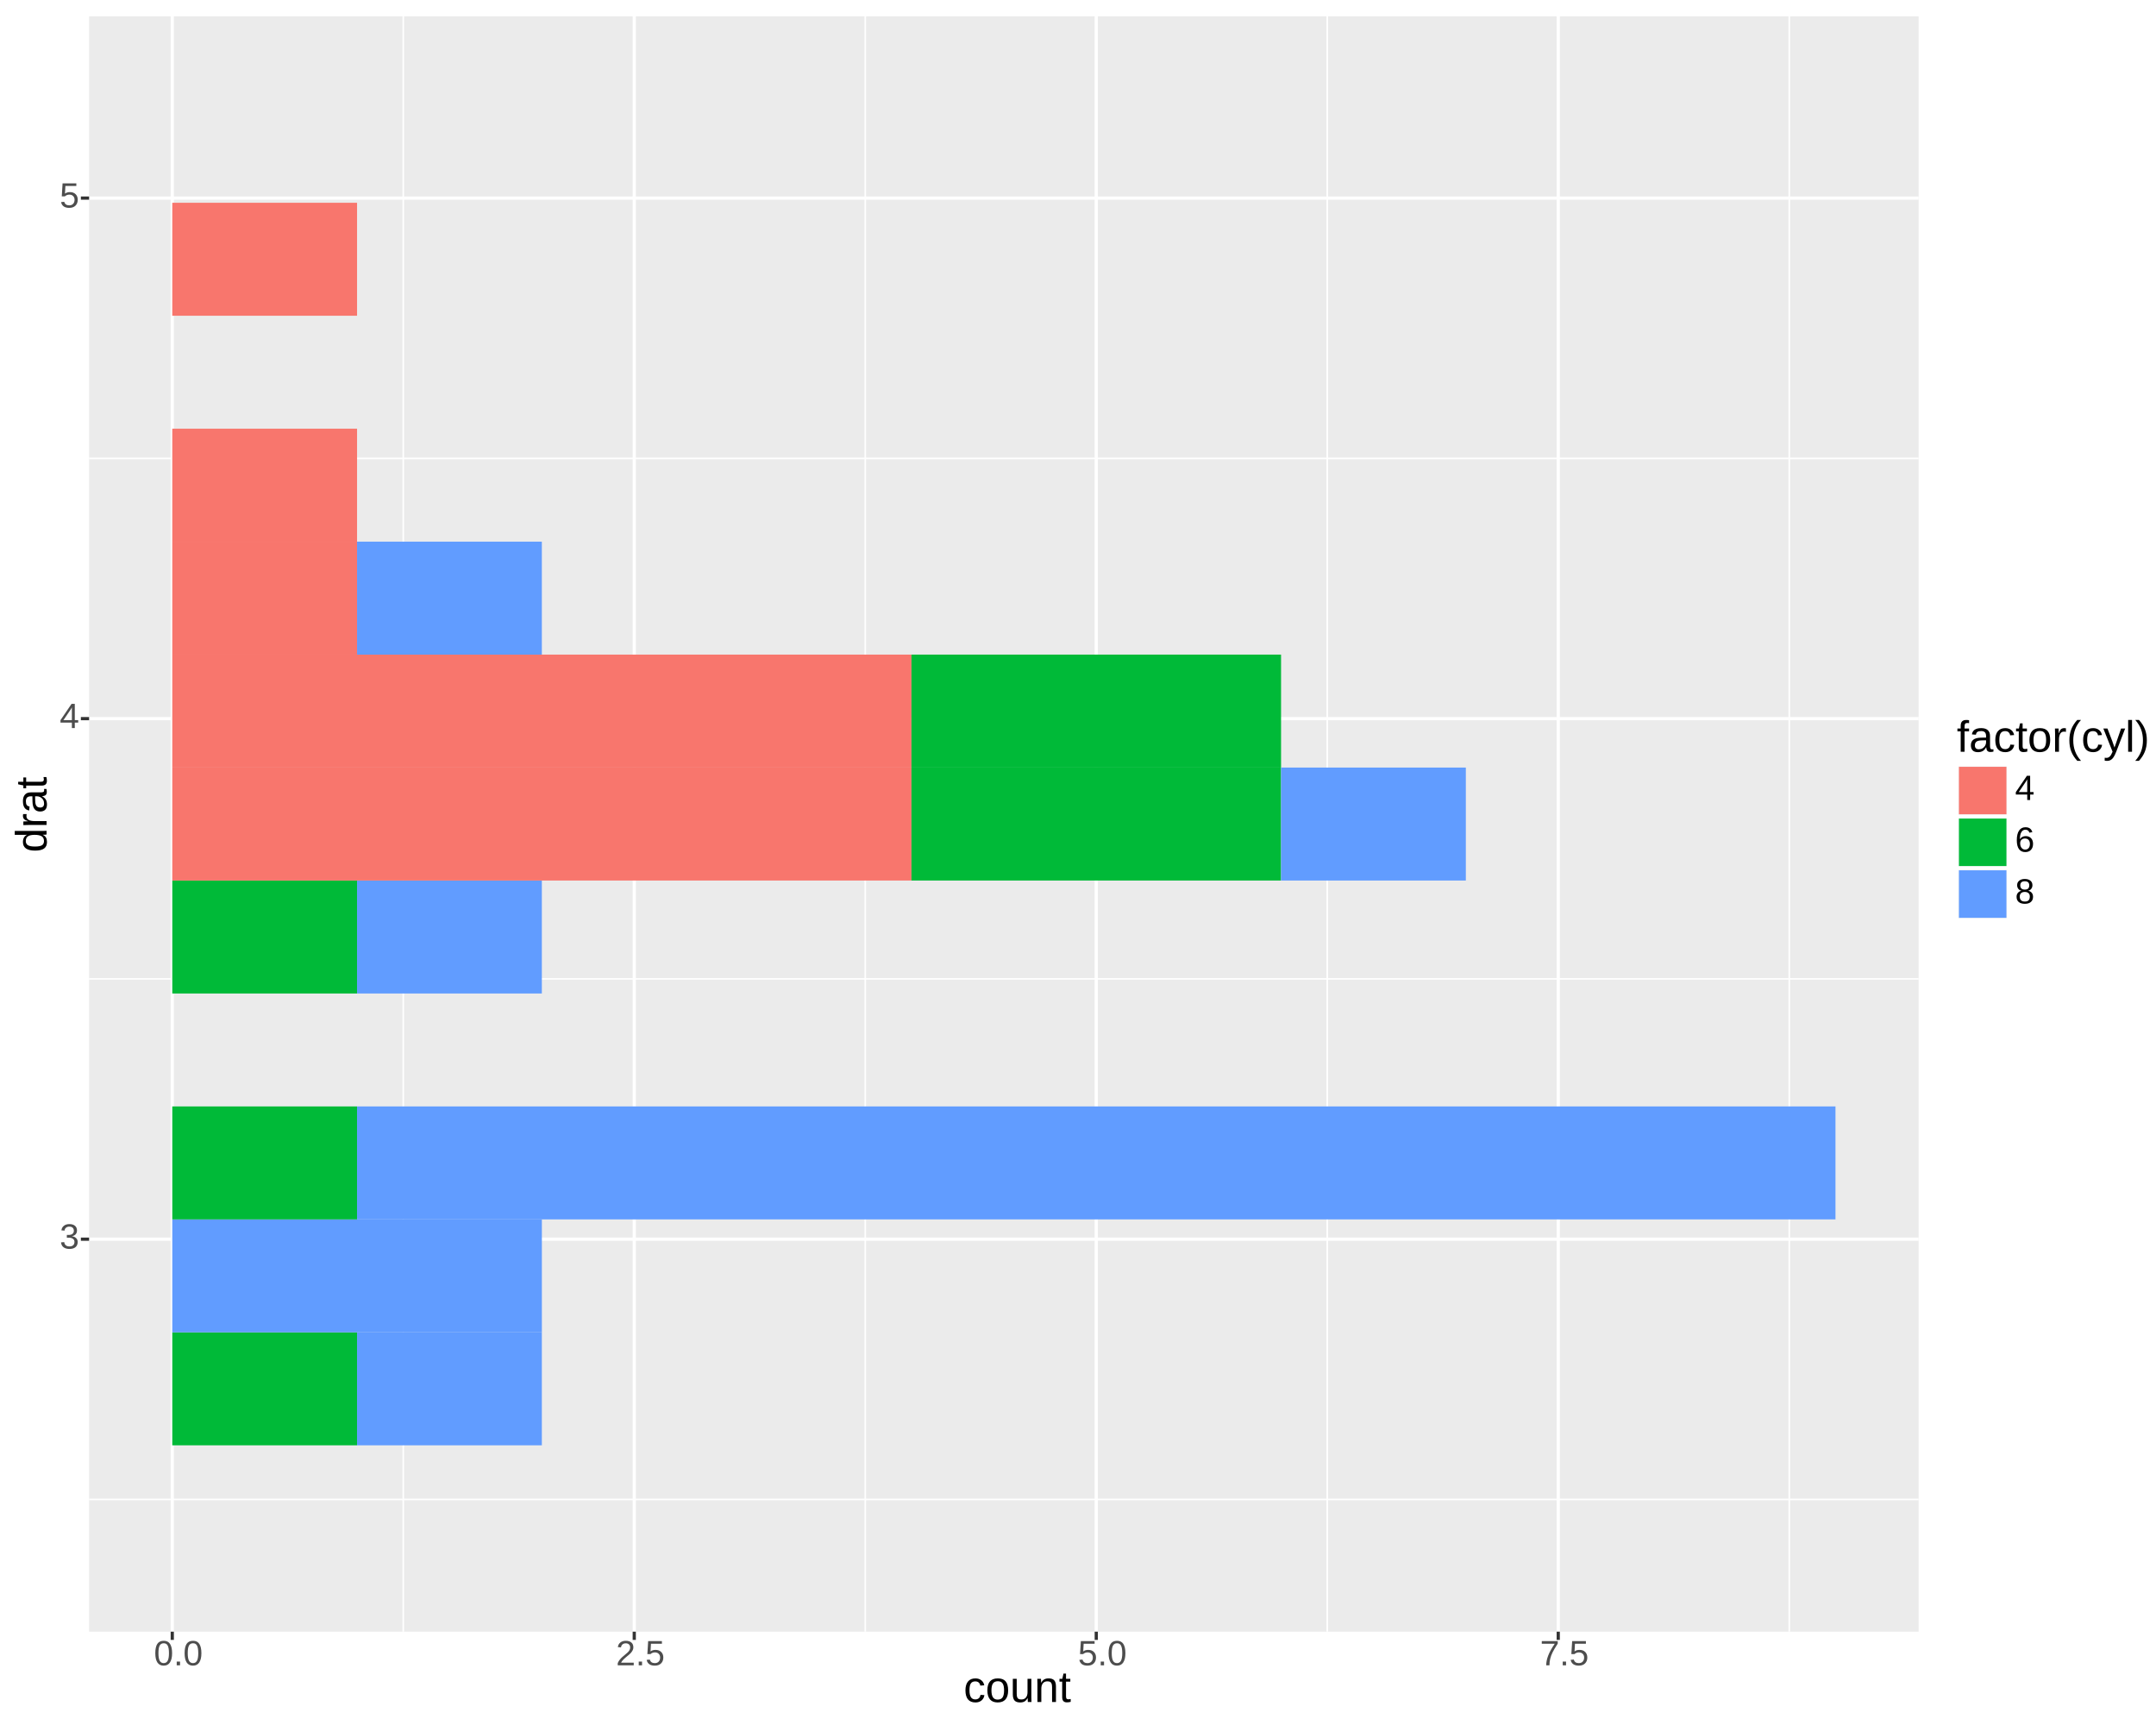
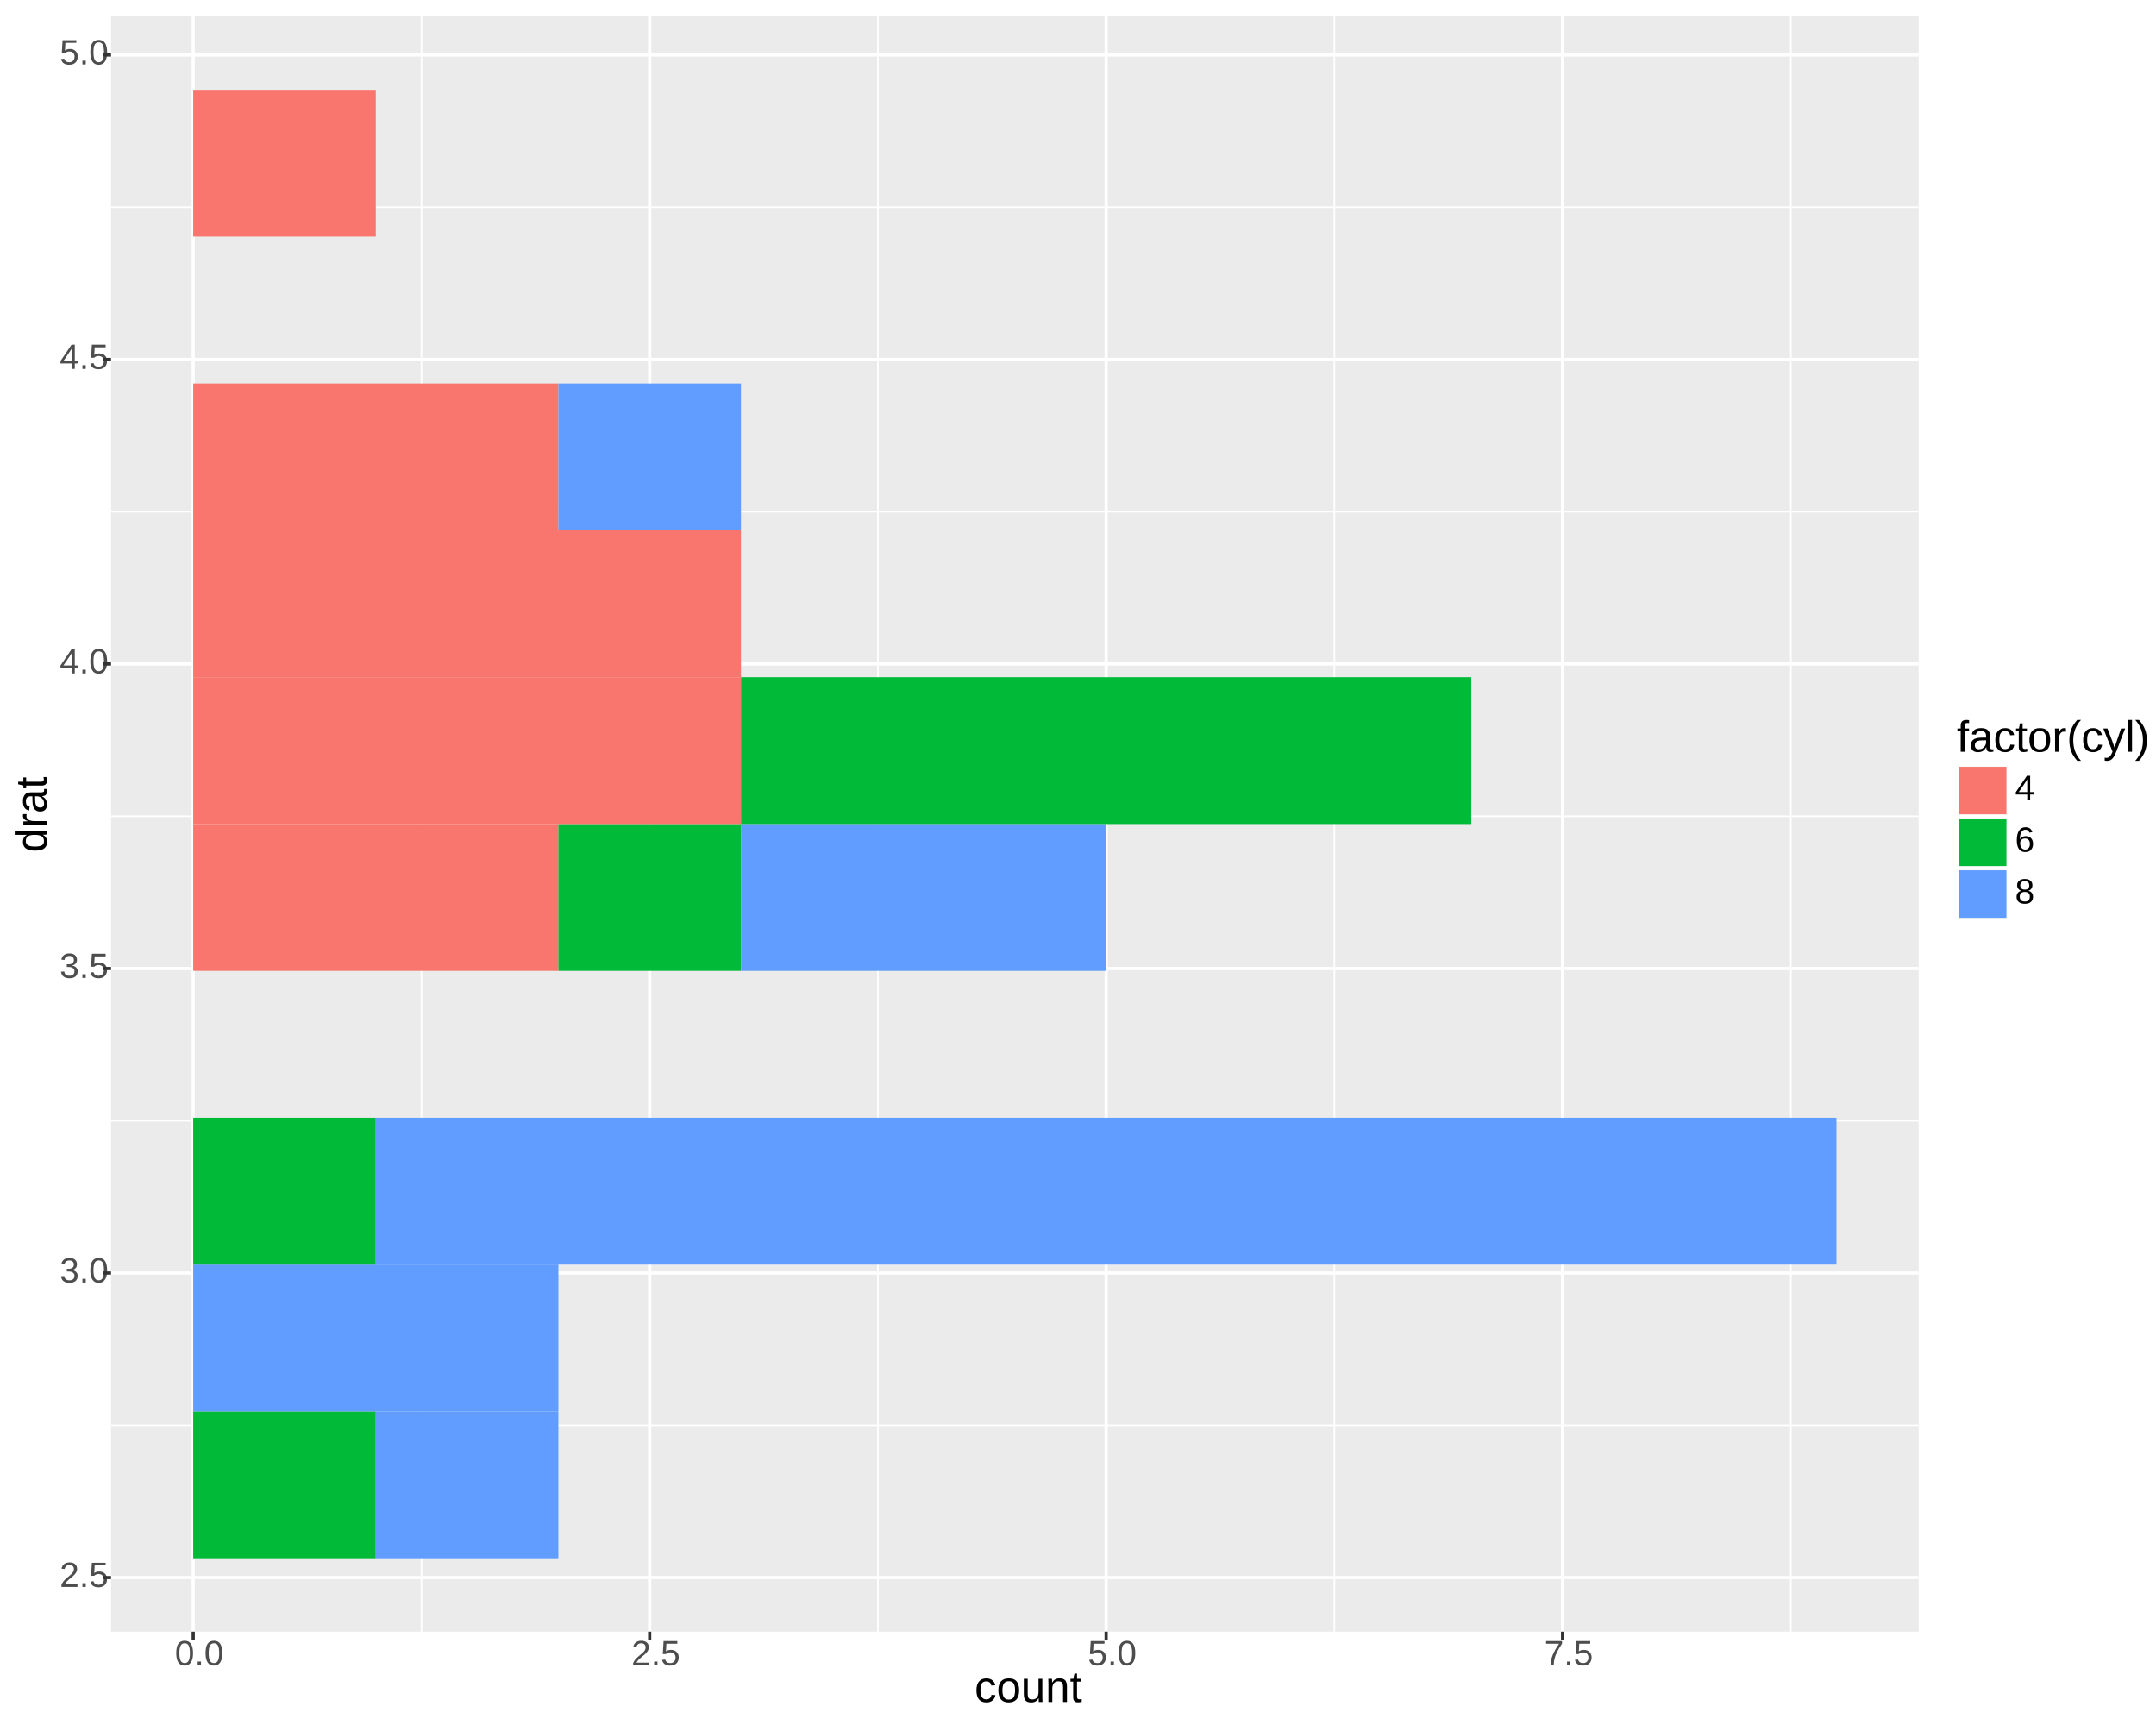
<svg xmlns="http://www.w3.org/2000/svg" viewBox="0 0 720.00 576.00">
  <defs>
    <style type="text/css">
    line, polyline, path, rect, circle {
      fill: none;
      stroke: #000000;
      stroke-linecap: round;
      stroke-linejoin: round;
      stroke-miterlimit: 10.00;
    }
  </style>
  </defs>
  <rect width="100%" height="100%" style="stroke: none; fill: #FFFFFF;" />
  <polyline points="0.00,576.00 0.00,0.00 720.00,0.00 720.00,576.00 " style="stroke-width: 1.07; stroke: #FFFFFF; fill: #FFFFFF;" />
-   <polyline points="29.75,544.84 29.75,5.48 640.73,5.48 640.73,544.84 " style="stroke-width: 1.07; stroke: none; fill: #EBEBEB;" />
-   <polyline points="29.75,500.68 640.73,500.68 " style="stroke-width: 0.53; stroke: #FFFFFF; stroke-linecap: butt;" />
-   <polyline points="29.75,326.87 640.73,326.87 " style="stroke-width: 0.53; stroke: #FFFFFF; stroke-linecap: butt;" />
-   <polyline points="29.75,153.06 640.73,153.06 " style="stroke-width: 0.53; stroke: #FFFFFF; stroke-linecap: butt;" />
-   <polyline points="134.67,544.84 134.67,5.48 " style="stroke-width: 0.53; stroke: #FFFFFF; stroke-linecap: butt;" />
-   <polyline points="288.96,544.84 288.96,5.48 " style="stroke-width: 0.53; stroke: #FFFFFF; stroke-linecap: butt;" />
-   <polyline points="443.24,544.84 443.24,5.48 " style="stroke-width: 0.53; stroke: #FFFFFF; stroke-linecap: butt;" />
-   <polyline points="597.53,544.84 597.53,5.48 " style="stroke-width: 0.53; stroke: #FFFFFF; stroke-linecap: butt;" />
-   <polyline points="29.75,413.78 640.73,413.78 " style="stroke-width: 1.07; stroke: #FFFFFF; stroke-linecap: butt;" />
-   <polyline points="29.75,239.96 640.73,239.96 " style="stroke-width: 1.07; stroke: #FFFFFF; stroke-linecap: butt;" />
-   <polyline points="29.75,66.15 640.73,66.15 " style="stroke-width: 1.07; stroke: #FFFFFF; stroke-linecap: butt;" />
-   <polyline points="57.53,544.84 57.53,5.48 " style="stroke-width: 1.07; stroke: #FFFFFF; stroke-linecap: butt;" />
-   <polyline points="211.81,544.84 211.81,5.48 " style="stroke-width: 1.07; stroke: #FFFFFF; stroke-linecap: butt;" />
-   <polyline points="366.10,544.84 366.10,5.48 " style="stroke-width: 1.07; stroke: #FFFFFF; stroke-linecap: butt;" />
-   <polyline points="520.38,544.84 520.38,5.48 " style="stroke-width: 1.07; stroke: #FFFFFF; stroke-linecap: butt;" />
-   <rect x="57.53" y="482.61" width="0.00" height="37.72" style="stroke-width: 1.07; stroke: none; stroke-linecap: butt; fill: #F8766D;" />
-   <rect x="57.53" y="482.61" width="0.00" height="37.72" style="stroke-width: 1.07; stroke: none; stroke-linecap: butt; fill: #00BA38;" />
-   <rect x="57.53" y="482.61" width="0.00" height="37.72" style="stroke-width: 1.07; stroke: none; stroke-linecap: butt; fill: #619CFF;" />
-   <rect x="57.53" y="444.89" width="0.00" height="37.72" style="stroke-width: 1.07; stroke: none; stroke-linecap: butt; fill: #F8766D;" />
-   <rect x="57.53" y="444.89" width="61.71" height="37.72" style="stroke-width: 1.07; stroke: none; stroke-linecap: butt; fill: #00BA38;" />
-   <rect x="119.24" y="444.89" width="61.71" height="37.72" style="stroke-width: 1.07; stroke: none; stroke-linecap: butt; fill: #619CFF;" />
-   <rect x="57.53" y="407.17" width="0.00" height="37.72" style="stroke-width: 1.07; stroke: none; stroke-linecap: butt; fill: #F8766D;" />
-   <rect x="57.53" y="407.17" width="0.00" height="37.72" style="stroke-width: 1.07; stroke: none; stroke-linecap: butt; fill: #00BA38;" />
-   <rect x="57.53" y="407.17" width="123.43" height="37.72" style="stroke-width: 1.07; stroke: none; stroke-linecap: butt; fill: #619CFF;" />
-   <rect x="57.53" y="369.45" width="0.00" height="37.72" style="stroke-width: 1.07; stroke: none; stroke-linecap: butt; fill: #F8766D;" />
-   <rect x="57.53" y="369.45" width="61.71" height="37.72" style="stroke-width: 1.07; stroke: none; stroke-linecap: butt; fill: #00BA38;" />
-   <rect x="119.24" y="369.45" width="493.72" height="37.72" style="stroke-width: 1.07; stroke: none; stroke-linecap: butt; fill: #619CFF;" />
-   <rect x="57.53" y="331.74" width="0.00" height="37.72" style="stroke-width: 1.07; stroke: none; stroke-linecap: butt; fill: #F8766D;" />
-   <rect x="57.53" y="331.74" width="0.00" height="37.72" style="stroke-width: 1.07; stroke: none; stroke-linecap: butt; fill: #00BA38;" />
-   <rect x="57.53" y="331.74" width="0.00" height="37.72" style="stroke-width: 1.07; stroke: none; stroke-linecap: butt; fill: #619CFF;" />
-   <rect x="57.53" y="294.02" width="0.00" height="37.72" style="stroke-width: 1.07; stroke: none; stroke-linecap: butt; fill: #F8766D;" />
-   <rect x="57.53" y="294.02" width="61.71" height="37.72" style="stroke-width: 1.07; stroke: none; stroke-linecap: butt; fill: #00BA38;" />
-   <rect x="119.24" y="294.02" width="61.71" height="37.72" style="stroke-width: 1.07; stroke: none; stroke-linecap: butt; fill: #619CFF;" />
-   <rect x="57.53" y="256.30" width="246.86" height="37.72" style="stroke-width: 1.07; stroke: none; stroke-linecap: butt; fill: #F8766D;" />
-   <rect x="304.38" y="256.30" width="123.43" height="37.72" style="stroke-width: 1.07; stroke: none; stroke-linecap: butt; fill: #00BA38;" />
-   <rect x="427.81" y="256.30" width="61.71" height="37.72" style="stroke-width: 1.07; stroke: none; stroke-linecap: butt; fill: #619CFF;" />
-   <rect x="57.53" y="218.58" width="246.86" height="37.72" style="stroke-width: 1.07; stroke: none; stroke-linecap: butt; fill: #F8766D;" />
-   <rect x="304.38" y="218.58" width="123.43" height="37.72" style="stroke-width: 1.07; stroke: none; stroke-linecap: butt; fill: #00BA38;" />
-   <rect x="427.81" y="218.58" width="0.00" height="37.72" style="stroke-width: 1.07; stroke: none; stroke-linecap: butt; fill: #619CFF;" />
-   <rect x="57.53" y="180.87" width="61.71" height="37.72" style="stroke-width: 1.07; stroke: none; stroke-linecap: butt; fill: #F8766D;" />
-   <rect x="119.24" y="180.87" width="0.00" height="37.72" style="stroke-width: 1.07; stroke: none; stroke-linecap: butt; fill: #00BA38;" />
-   <rect x="119.24" y="180.87" width="61.71" height="37.72" style="stroke-width: 1.07; stroke: none; stroke-linecap: butt; fill: #619CFF;" />
-   <rect x="57.53" y="143.15" width="61.71" height="37.72" style="stroke-width: 1.07; stroke: none; stroke-linecap: butt; fill: #F8766D;" />
-   <rect x="119.24" y="143.15" width="0.00" height="37.72" style="stroke-width: 1.07; stroke: none; stroke-linecap: butt; fill: #00BA38;" />
-   <rect x="119.24" y="143.15" width="0.00" height="37.72" style="stroke-width: 1.07; stroke: none; stroke-linecap: butt; fill: #619CFF;" />
-   <rect x="57.53" y="105.43" width="0.00" height="37.72" style="stroke-width: 1.07; stroke: none; stroke-linecap: butt; fill: #F8766D;" />
-   <rect x="57.53" y="105.43" width="0.00" height="37.72" style="stroke-width: 1.07; stroke: none; stroke-linecap: butt; fill: #00BA38;" />
-   <rect x="57.53" y="105.43" width="0.00" height="37.72" style="stroke-width: 1.07; stroke: none; stroke-linecap: butt; fill: #619CFF;" />
-   <rect x="57.53" y="67.71" width="61.71" height="37.72" style="stroke-width: 1.07; stroke: none; stroke-linecap: butt; fill: #F8766D;" />
-   <rect x="119.24" y="67.71" width="0.00" height="37.72" style="stroke-width: 1.07; stroke: none; stroke-linecap: butt; fill: #00BA38;" />
-   <rect x="119.24" y="67.71" width="0.00" height="37.72" style="stroke-width: 1.07; stroke: none; stroke-linecap: butt; fill: #619CFF;" />
-   <rect x="57.53" y="30.00" width="0.00" height="37.72" style="stroke-width: 1.07; stroke: none; stroke-linecap: butt; fill: #F8766D;" />
-   <rect x="57.53" y="30.00" width="0.00" height="37.72" style="stroke-width: 1.07; stroke: none; stroke-linecap: butt; fill: #00BA38;" />
-   <rect x="57.53" y="30.00" width="0.00" height="37.72" style="stroke-width: 1.07; stroke: none; stroke-linecap: butt; fill: #619CFF;" />
-   <text x="19.93" y="416.93" style="font-size: 8.80pt; fill: #4D4D4D; font-family: Arial;">3</text>
-   <text x="19.93" y="243.11" style="font-size: 8.80pt; fill: #4D4D4D; font-family: Arial;">4</text>
-   <text x="19.93" y="69.30" style="font-size: 8.80pt; fill: #4D4D4D; font-family: Arial;">5</text>
-   <polyline points="27.01,413.78 29.75,413.78 " style="stroke-width: 1.07; stroke: #333333; stroke-linecap: butt;" />
-   <polyline points="27.01,239.96 29.75,239.96 " style="stroke-width: 1.07; stroke: #333333; stroke-linecap: butt;" />
-   <polyline points="27.01,66.15 29.75,66.15 " style="stroke-width: 1.07; stroke: #333333; stroke-linecap: butt;" />
-   <polyline points="57.53,547.58 57.53,544.84 " style="stroke-width: 1.07; stroke: #333333; stroke-linecap: butt;" />
-   <polyline points="211.81,547.58 211.81,544.84 " style="stroke-width: 1.07; stroke: #333333; stroke-linecap: butt;" />
-   <polyline points="366.10,547.58 366.10,544.84 " style="stroke-width: 1.07; stroke: #333333; stroke-linecap: butt;" />
-   <polyline points="520.38,547.58 520.38,544.84 " style="stroke-width: 1.07; stroke: #333333; stroke-linecap: butt;" />
-   <text x="51.41" y="556.07" style="font-size: 8.80pt; fill: #4D4D4D; font-family: Arial;">0.0</text>
-   <text x="205.70" y="556.07" style="font-size: 8.80pt; fill: #4D4D4D; font-family: Arial;">2.5</text>
-   <text x="359.98" y="556.07" style="font-size: 8.80pt; fill: #4D4D4D; font-family: Arial;">5.0</text>
-   <text x="514.27" y="556.07" style="font-size: 8.80pt; fill: #4D4D4D; font-family: Arial;">7.5</text>
-   <text x="321.79" y="568.33" style="font-size: 11.00pt; font-family: Arial;">count</text>
+   <polyline points="37.09,544.84 37.09,5.48 640.73,5.48 640.73,544.84 " style="stroke-width: 1.07; stroke: none; fill: #EBEBEB;" />
+   <polyline points="37.09,475.92 640.73,475.92 " style="stroke-width: 0.53; stroke: #FFFFFF; stroke-linecap: butt;" />
+   <polyline points="37.09,374.24 640.73,374.24 " style="stroke-width: 0.53; stroke: #FFFFFF; stroke-linecap: butt;" />
+   <polyline points="37.09,272.56 640.73,272.56 " style="stroke-width: 0.53; stroke: #FFFFFF; stroke-linecap: butt;" />
+   <polyline points="37.09,170.88 640.73,170.88 " style="stroke-width: 0.53; stroke: #FFFFFF; stroke-linecap: butt;" />
+   <polyline points="37.09,69.20 640.73,69.20 " style="stroke-width: 0.53; stroke: #FFFFFF; stroke-linecap: butt;" />
+   <polyline points="140.75,544.84 140.75,5.48 " style="stroke-width: 0.53; stroke: #FFFFFF; stroke-linecap: butt;" />
+   <polyline points="293.18,544.84 293.18,5.48 " style="stroke-width: 0.53; stroke: #FFFFFF; stroke-linecap: butt;" />
+   <polyline points="445.61,544.84 445.61,5.48 " style="stroke-width: 0.53; stroke: #FFFFFF; stroke-linecap: butt;" />
+   <polyline points="598.05,544.84 598.05,5.48 " style="stroke-width: 0.53; stroke: #FFFFFF; stroke-linecap: butt;" />
+   <polyline points="37.09,526.76 640.73,526.76 " style="stroke-width: 1.07; stroke: #FFFFFF; stroke-linecap: butt;" />
+   <polyline points="37.09,425.08 640.73,425.08 " style="stroke-width: 1.07; stroke: #FFFFFF; stroke-linecap: butt;" />
+   <polyline points="37.09,323.40 640.73,323.40 " style="stroke-width: 1.07; stroke: #FFFFFF; stroke-linecap: butt;" />
+   <polyline points="37.09,221.72 640.73,221.72 " style="stroke-width: 1.07; stroke: #FFFFFF; stroke-linecap: butt;" />
+   <polyline points="37.09,120.04 640.73,120.04 " style="stroke-width: 1.07; stroke: #FFFFFF; stroke-linecap: butt;" />
+   <polyline points="37.09,18.36 640.73,18.36 " style="stroke-width: 1.07; stroke: #FFFFFF; stroke-linecap: butt;" />
+   <polyline points="64.53,544.84 64.53,5.48 " style="stroke-width: 1.07; stroke: #FFFFFF; stroke-linecap: butt;" />
+   <polyline points="216.96,544.84 216.96,5.48 " style="stroke-width: 1.07; stroke: #FFFFFF; stroke-linecap: butt;" />
+   <polyline points="369.40,544.84 369.40,5.48 " style="stroke-width: 1.07; stroke: #FFFFFF; stroke-linecap: butt;" />
+   <polyline points="521.83,544.84 521.83,5.48 " style="stroke-width: 1.07; stroke: #FFFFFF; stroke-linecap: butt;" />
+   <rect x="64.53" y="471.29" width="0.00" height="49.03" style="stroke-width: 1.07; stroke: none; stroke-linecap: butt; fill: #F8766D;" />
+   <rect x="64.53" y="471.29" width="60.97" height="49.03" style="stroke-width: 1.07; stroke: none; stroke-linecap: butt; fill: #00BA38;" />
+   <rect x="125.50" y="471.29" width="60.97" height="49.03" style="stroke-width: 1.07; stroke: none; stroke-linecap: butt; fill: #619CFF;" />
+   <rect x="64.53" y="422.26" width="0.00" height="49.03" style="stroke-width: 1.07; stroke: none; stroke-linecap: butt; fill: #F8766D;" />
+   <rect x="64.53" y="422.26" width="0.00" height="49.03" style="stroke-width: 1.07; stroke: none; stroke-linecap: butt; fill: #00BA38;" />
+   <rect x="64.53" y="422.26" width="121.95" height="49.03" style="stroke-width: 1.07; stroke: none; stroke-linecap: butt; fill: #619CFF;" />
+   <rect x="64.53" y="373.23" width="0.00" height="49.03" style="stroke-width: 1.07; stroke: none; stroke-linecap: butt; fill: #F8766D;" />
+   <rect x="64.53" y="373.23" width="60.97" height="49.03" style="stroke-width: 1.07; stroke: none; stroke-linecap: butt; fill: #00BA38;" />
+   <rect x="125.50" y="373.23" width="487.79" height="49.03" style="stroke-width: 1.07; stroke: none; stroke-linecap: butt; fill: #619CFF;" />
+   <rect x="64.53" y="324.19" width="0.00" height="49.03" style="stroke-width: 1.07; stroke: none; stroke-linecap: butt; fill: #F8766D;" />
+   <rect x="64.53" y="324.19" width="0.00" height="49.03" style="stroke-width: 1.07; stroke: none; stroke-linecap: butt; fill: #00BA38;" />
+   <rect x="64.53" y="324.19" width="0.00" height="49.03" style="stroke-width: 1.07; stroke: none; stroke-linecap: butt; fill: #619CFF;" />
+   <rect x="64.53" y="275.16" width="121.95" height="49.03" style="stroke-width: 1.07; stroke: none; stroke-linecap: butt; fill: #F8766D;" />
+   <rect x="186.48" y="275.16" width="60.97" height="49.03" style="stroke-width: 1.07; stroke: none; stroke-linecap: butt; fill: #00BA38;" />
+   <rect x="247.45" y="275.16" width="121.95" height="49.03" style="stroke-width: 1.07; stroke: none; stroke-linecap: butt; fill: #619CFF;" />
+   <rect x="64.53" y="226.13" width="182.92" height="49.03" style="stroke-width: 1.07; stroke: none; stroke-linecap: butt; fill: #F8766D;" />
+   <rect x="247.45" y="226.13" width="243.89" height="49.03" style="stroke-width: 1.07; stroke: none; stroke-linecap: butt; fill: #00BA38;" />
+   <rect x="491.34" y="226.13" width="0.00" height="49.03" style="stroke-width: 1.07; stroke: none; stroke-linecap: butt; fill: #619CFF;" />
+   <rect x="64.53" y="177.09" width="182.92" height="49.03" style="stroke-width: 1.07; stroke: none; stroke-linecap: butt; fill: #F8766D;" />
+   <rect x="247.45" y="177.09" width="0.00" height="49.03" style="stroke-width: 1.07; stroke: none; stroke-linecap: butt; fill: #00BA38;" />
+   <rect x="247.45" y="177.09" width="0.00" height="49.03" style="stroke-width: 1.07; stroke: none; stroke-linecap: butt; fill: #619CFF;" />
+   <rect x="64.53" y="128.06" width="121.95" height="49.03" style="stroke-width: 1.07; stroke: none; stroke-linecap: butt; fill: #F8766D;" />
+   <rect x="186.48" y="128.06" width="0.00" height="49.03" style="stroke-width: 1.07; stroke: none; stroke-linecap: butt; fill: #00BA38;" />
+   <rect x="186.48" y="128.06" width="60.97" height="49.03" style="stroke-width: 1.07; stroke: none; stroke-linecap: butt; fill: #619CFF;" />
+   <rect x="64.53" y="79.03" width="0.00" height="49.03" style="stroke-width: 1.07; stroke: none; stroke-linecap: butt; fill: #F8766D;" />
+   <rect x="64.53" y="79.03" width="0.00" height="49.03" style="stroke-width: 1.07; stroke: none; stroke-linecap: butt; fill: #00BA38;" />
+   <rect x="64.53" y="79.03" width="0.00" height="49.03" style="stroke-width: 1.07; stroke: none; stroke-linecap: butt; fill: #619CFF;" />
+   <rect x="64.53" y="30.00" width="60.97" height="49.03" style="stroke-width: 1.07; stroke: none; stroke-linecap: butt; fill: #F8766D;" />
+   <rect x="125.50" y="30.00" width="0.00" height="49.03" style="stroke-width: 1.07; stroke: none; stroke-linecap: butt; fill: #00BA38;" />
+   <rect x="125.50" y="30.00" width="0.00" height="49.03" style="stroke-width: 1.07; stroke: none; stroke-linecap: butt; fill: #619CFF;" />
+   <text x="19.93" y="529.91" style="font-size: 8.80pt; fill: #4D4D4D; font-family: Arial;">2.5</text>
+   <text x="19.93" y="428.23" style="font-size: 8.80pt; fill: #4D4D4D; font-family: Arial;">3.0</text>
+   <text x="19.93" y="326.55" style="font-size: 8.80pt; fill: #4D4D4D; font-family: Arial;">3.5</text>
+   <text x="19.93" y="224.87" style="font-size: 8.80pt; fill: #4D4D4D; font-family: Arial;">4.0</text>
+   <text x="19.93" y="123.19" style="font-size: 8.80pt; fill: #4D4D4D; font-family: Arial;">4.5</text>
+   <text x="19.93" y="21.51" style="font-size: 8.80pt; fill: #4D4D4D; font-family: Arial;">5.0</text>
+   <polyline points="34.35,526.76 37.09,526.76 " style="stroke-width: 1.07; stroke: #333333; stroke-linecap: butt;" />
+   <polyline points="34.35,425.08 37.09,425.08 " style="stroke-width: 1.07; stroke: #333333; stroke-linecap: butt;" />
+   <polyline points="34.35,323.40 37.09,323.40 " style="stroke-width: 1.07; stroke: #333333; stroke-linecap: butt;" />
+   <polyline points="34.35,221.72 37.09,221.72 " style="stroke-width: 1.07; stroke: #333333; stroke-linecap: butt;" />
+   <polyline points="34.35,120.04 37.09,120.04 " style="stroke-width: 1.07; stroke: #333333; stroke-linecap: butt;" />
+   <polyline points="34.35,18.36 37.09,18.36 " style="stroke-width: 1.07; stroke: #333333; stroke-linecap: butt;" />
+   <polyline points="64.53,547.58 64.53,544.84 " style="stroke-width: 1.07; stroke: #333333; stroke-linecap: butt;" />
+   <polyline points="216.96,547.58 216.96,544.84 " style="stroke-width: 1.07; stroke: #333333; stroke-linecap: butt;" />
+   <polyline points="369.40,547.58 369.40,544.84 " style="stroke-width: 1.07; stroke: #333333; stroke-linecap: butt;" />
+   <polyline points="521.83,547.58 521.83,544.84 " style="stroke-width: 1.07; stroke: #333333; stroke-linecap: butt;" />
+   <text x="58.41" y="556.07" style="font-size: 8.80pt; fill: #4D4D4D; font-family: Arial;">0.0</text>
+   <text x="210.85" y="556.07" style="font-size: 8.80pt; fill: #4D4D4D; font-family: Arial;">2.5</text>
+   <text x="363.28" y="556.07" style="font-size: 8.80pt; fill: #4D4D4D; font-family: Arial;">5.0</text>
+   <text x="515.71" y="556.07" style="font-size: 8.80pt; fill: #4D4D4D; font-family: Arial;">7.5</text>
+   <text x="325.46" y="568.33" style="font-size: 11.00pt; font-family: Arial;">count</text>
  <text transform="translate(15.55,284.64) rotate(-90)" style="font-size: 11.00pt; font-family: Arial;">drat</text>
  <rect x="649.23" y="238.89" width="56.78" height="72.54" style="stroke-width: 1.07; stroke: none; fill: #FFFFFF;" />
  <text x="653.48" y="251.02" style="font-size: 11.00pt; font-family: Arial;">factor(cyl)</text>
  <rect x="653.48" y="255.34" width="17.28" height="17.28" style="stroke-width: 1.07; stroke: #FFFFFF; fill: #F2F2F2;" />
  <rect x="654.19" y="256.05" width="15.86" height="15.86" style="stroke-width: 1.07; stroke: none; stroke-linejoin: miter; fill: #F8766D;" />
  <rect x="653.48" y="272.62" width="17.28" height="17.28" style="stroke-width: 1.07; stroke: #FFFFFF; fill: #F2F2F2;" />
  <rect x="654.19" y="273.33" width="15.86" height="15.86" style="stroke-width: 1.07; stroke: none; stroke-linejoin: miter; fill: #00BA38;" />
  <rect x="653.48" y="289.90" width="17.28" height="17.28" style="stroke-width: 1.07; stroke: #FFFFFF; fill: #F2F2F2;" />
  <rect x="654.19" y="290.61" width="15.86" height="15.86" style="stroke-width: 1.07; stroke: none; stroke-linejoin: miter; fill: #619CFF;" />
  <text x="672.92" y="267.13" style="font-size: 8.80pt; font-family: Arial;">4</text>
  <text x="672.92" y="284.41" style="font-size: 8.80pt; font-family: Arial;">6</text>
  <text x="672.92" y="301.69" style="font-size: 8.80pt; font-family: Arial;">8</text>
</svg>
